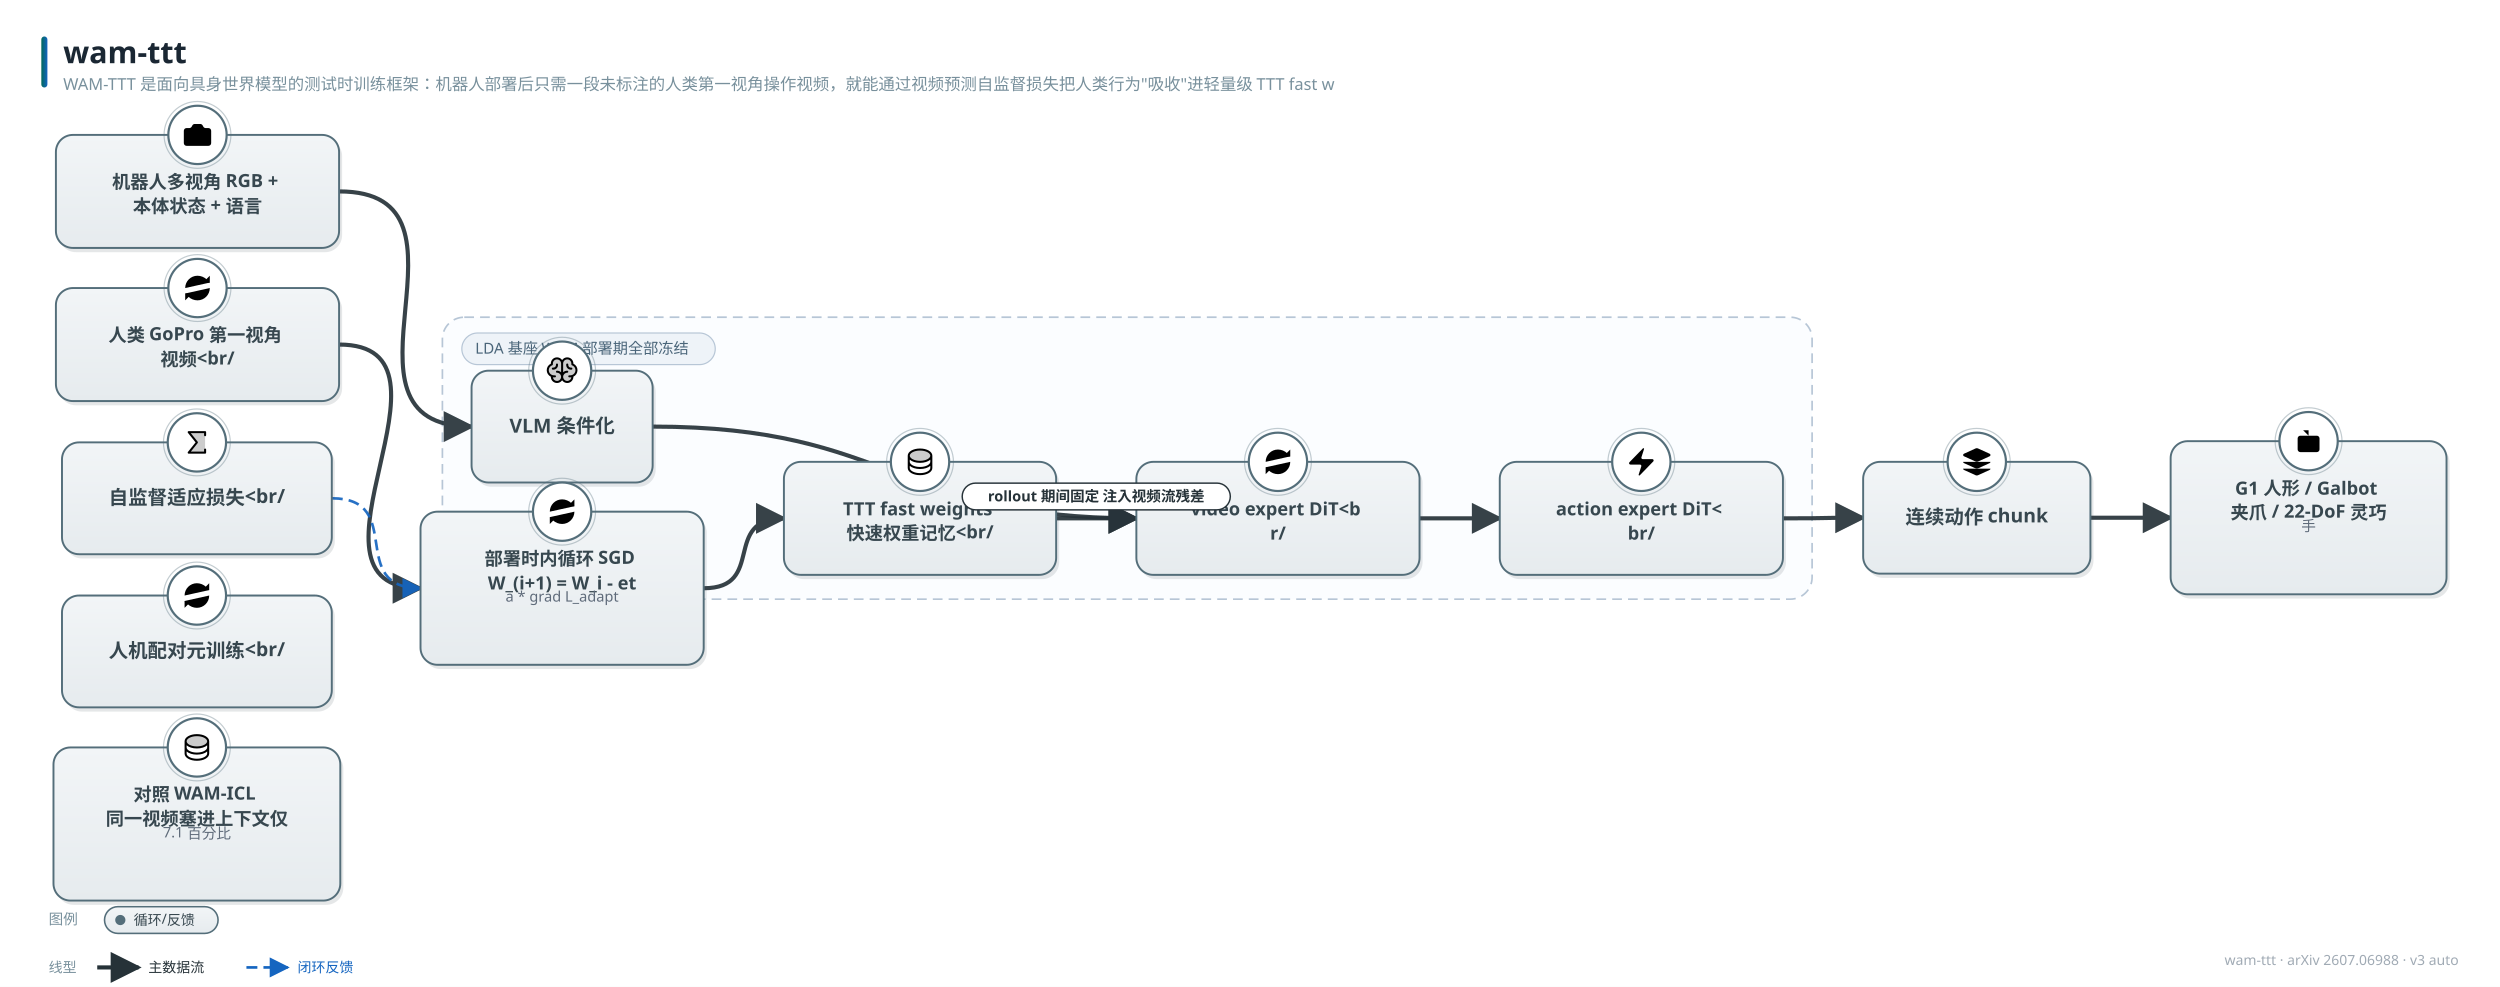
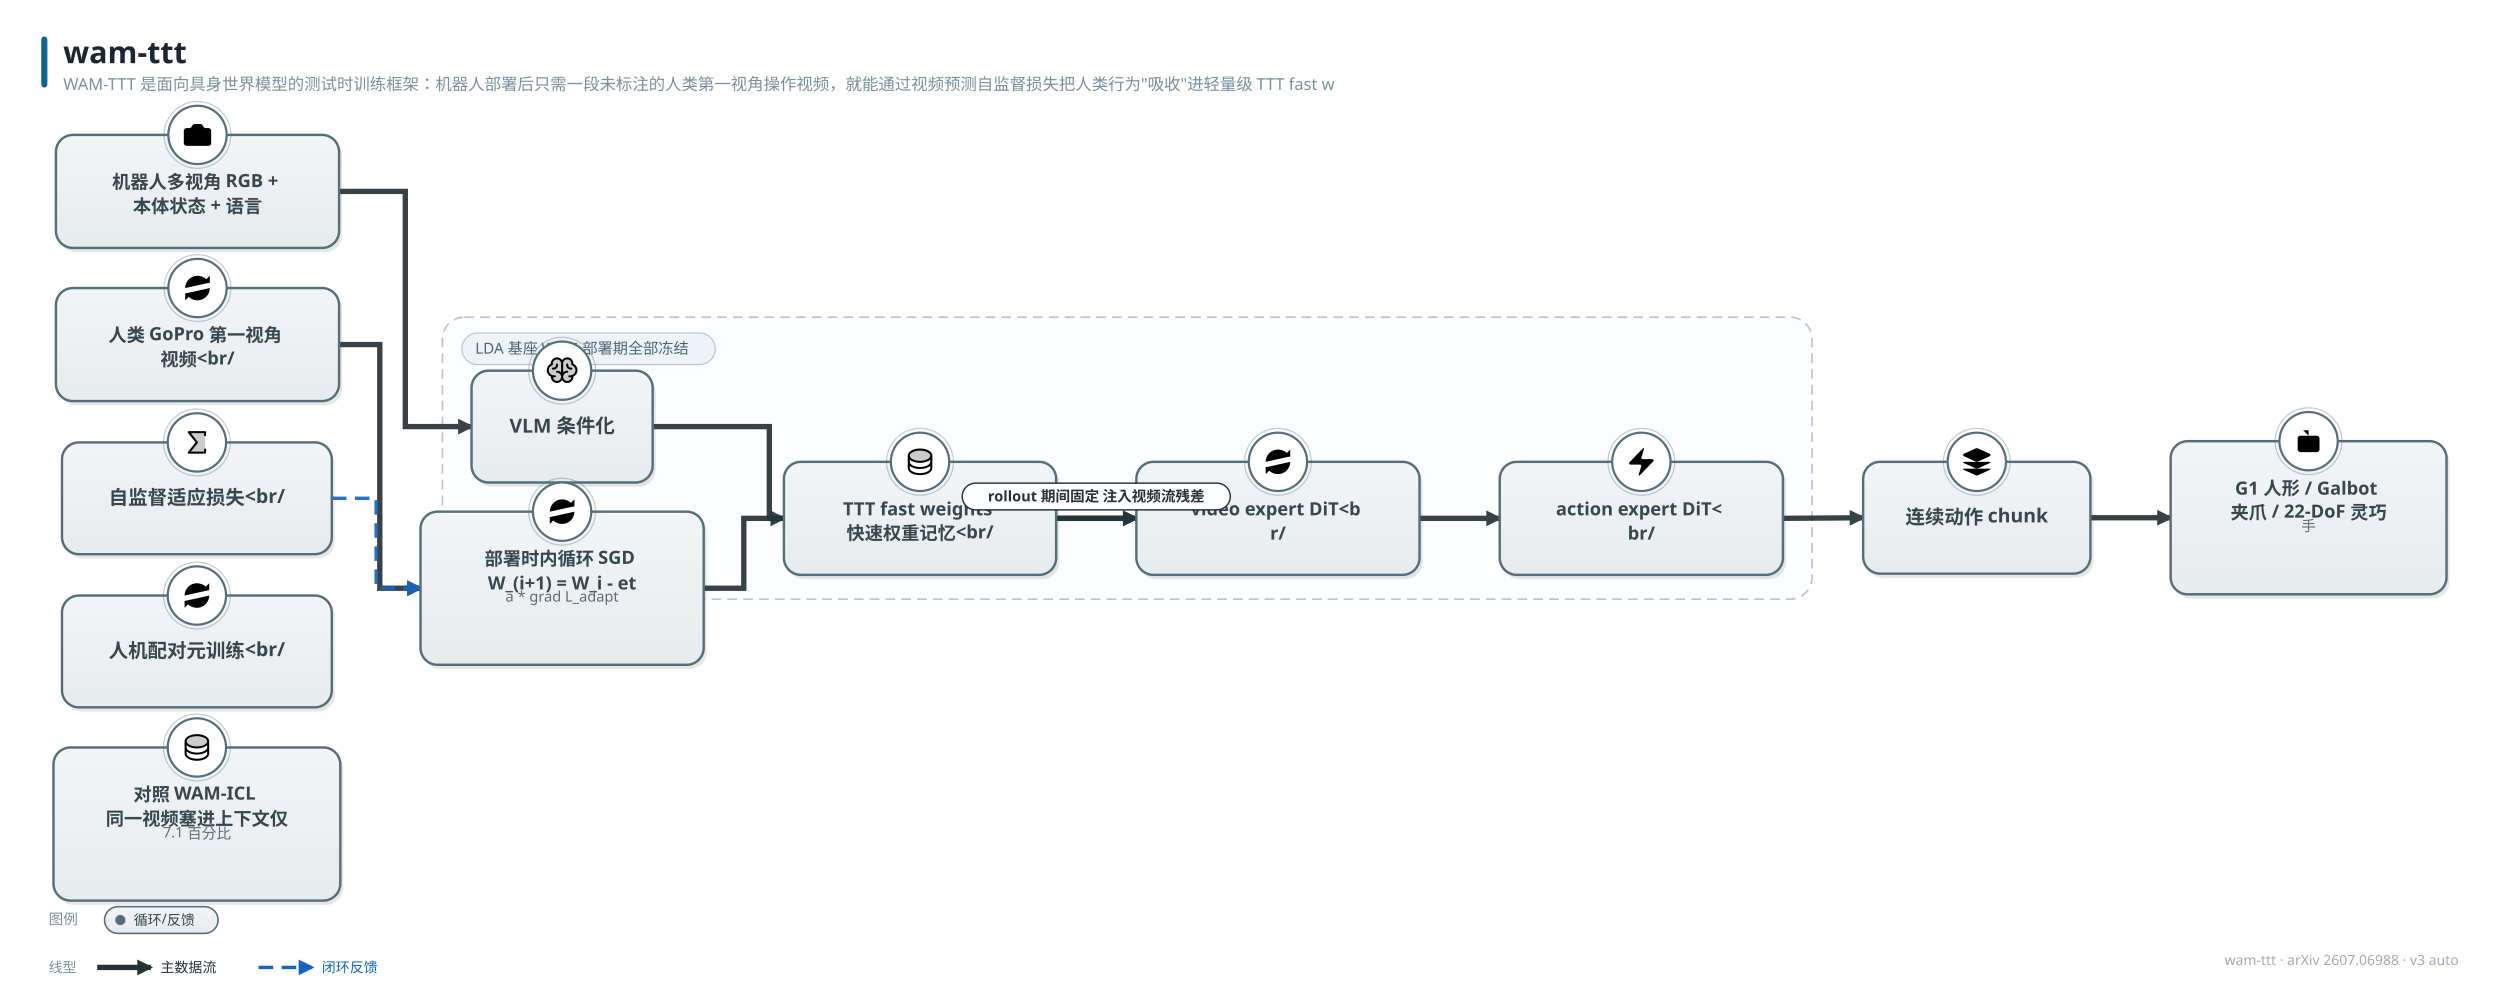
<svg xmlns="http://www.w3.org/2000/svg" width="2057" height="812" viewBox="0 0 2057 812" font-family="'PingFang SC','Hiragino Sans GB','Microsoft YaHei','Segoe UI',sans-serif">
  <style>text{font-family:'PingFang SC','Hiragino Sans GB','Microsoft YaHei','Segoe UI',sans-serif;} .lbl{font-weight:700;}</style>
  <defs>
    <linearGradient id="g-data" x1="0" y1="0" x2="0" y2="1">
      <stop offset="0" stop-color="#f1f9f1" />
      <stop offset="1" stop-color="#e2f0e2" />
    </linearGradient>
    <linearGradient id="g-frozen" x1="0" y1="0" x2="0" y2="1">
      <stop offset="0" stop-color="#f0f7fe" />
      <stop offset="1" stop-color="#dcecfb" />
    </linearGradient>
    <linearGradient id="g-train" x1="0" y1="0" x2="0" y2="1">
      <stop offset="0" stop-color="#fff6e8" />
      <stop offset="1" stop-color="#ffedd4" />
    </linearGradient>
    <linearGradient id="g-loss" x1="0" y1="0" x2="0" y2="1">
      <stop offset="0" stop-color="#fdf0f1" />
      <stop offset="1" stop-color="#f9e0e2" />
    </linearGradient>
    <linearGradient id="g-act" x1="0" y1="0" x2="0" y2="1">
      <stop offset="0" stop-color="#f8f1fb" />
      <stop offset="1" stop-color="#f0e4f7" />
    </linearGradient>
    <linearGradient id="g-loop" x1="0" y1="0" x2="0" y2="1">
      <stop offset="0" stop-color="#f2f5f7" />
      <stop offset="1" stop-color="#e6ebee" />
    </linearGradient>
    <linearGradient id="g-env" x1="0" y1="0" x2="0" y2="1">
      <stop offset="0" stop-color="#eef8f6" />
      <stop offset="1" stop-color="#dcf0ec" />
    </linearGradient>
    <linearGradient id="g-mem" x1="0" y1="0" x2="0" y2="1">
      <stop offset="0" stop-color="#fffef0" />
      <stop offset="1" stop-color="#fdf6d8" />
    </linearGradient>
    <linearGradient id="g-reward" x1="0" y1="0" x2="0" y2="1">
      <stop offset="0" stop-color="#fdf2f7" />
      <stop offset="1" stop-color="#f9e2ed" />
    </linearGradient>
    <linearGradient id="g-key" x1="0" y1="0" x2="0" y2="1">
      <stop offset="0" stop-color="#fffaf0" />
      <stop offset="1" stop-color="#fff1d6" />
    </linearGradient>
    <linearGradient id="g-title" x1="0" y1="0" x2="1" y2="0">
      <stop offset="0" stop-color="#00695c" />
      <stop offset="1" stop-color="#1565c0" />
    </linearGradient>
-     <marker id="arr-main" viewBox="0 0 10 10" refX="9" refY="5" markerWidth="7.5" markerHeight="7.5" orient="auto-start-reverse">
+     <marker id="arr-main" viewBox="0 0 10 10" refX="8.5" refY="5" markerWidth="13" markerHeight="13" markerUnits="userSpaceOnUse" orient="auto-start-reverse">
      <path d="M0 0 L10 5 L0 10 z" fill="#546e7a" />
    </marker>
-     <marker id="arr-thick" viewBox="0 0 10 10" refX="9" refY="5" markerWidth="7.5" markerHeight="7.5" orient="auto-start-reverse">
+     <marker id="arr-thick" viewBox="0 0 10 10" refX="8.5" refY="5" markerWidth="13" markerHeight="13" markerUnits="userSpaceOnUse" orient="auto-start-reverse">
      <path d="M0 0 L10 5 L0 10 z" fill="#263238" />
    </marker>
-     <marker id="arr-thin" viewBox="0 0 10 10" refX="9" refY="5" markerWidth="7.5" markerHeight="7.5" orient="auto-start-reverse">
+     <marker id="arr-thin" viewBox="0 0 10 10" refX="8.5" refY="5" markerWidth="13" markerHeight="13" markerUnits="userSpaceOnUse" orient="auto-start-reverse">
      <path d="M0 0 L10 5 L0 10 z" fill="#9fb0bb" />
    </marker>
-     <marker id="arr-fb" viewBox="0 0 10 10" refX="9" refY="5" markerWidth="7.5" markerHeight="7.5" orient="auto-start-reverse">
+     <marker id="arr-fb" viewBox="0 0 10 10" refX="8.5" refY="5" markerWidth="13" markerHeight="13" markerUnits="userSpaceOnUse" orient="auto-start-reverse">
      <path d="M0 0 L10 5 L0 10 z" fill="#1565c0" />
    </marker>
-     <marker id="arr-loss" viewBox="0 0 10 10" refX="9" refY="5" markerWidth="7.5" markerHeight="7.5" orient="auto-start-reverse">
+     <marker id="arr-loss" viewBox="0 0 10 10" refX="8.5" refY="5" markerWidth="13" markerHeight="13" markerUnits="userSpaceOnUse" orient="auto-start-reverse">
      <path d="M0 0 L10 5 L0 10 z" fill="#c62828" />
    </marker>
  </defs>
  <rect width="2057" height="812" fill="#ffffff" />
  <rect x="34" y="30" width="5" height="42" rx="2.5" fill="url(#g-title)" />
  <text x="52" y="52" font-size="25" font-weight="800" fill="#1a2733">wam-ttt</text>
  <text x="52" y="74" font-size="13.5" fill="#78909c">WAM-TTT 是面向具身世界模型的测试时训练框架：机器人部署后只需一段未标注的人类第一视角操作视频，就能通过视频预测自监督损失把人类行为"吸收"进轻量级 TTT fast w</text>
  <text x="2023" y="794" font-size="11.5" fill="#a0aab4" text-anchor="end">wam-ttt · arXiv 2607.06988 · v3 auto</text>
  <rect x="364" y="261" width="1127" height="232" rx="18" fill="#fbfdff" stroke="#b7c6d6" stroke-width="1.4" stroke-dasharray="8 5" />
  <rect x="380" y="274" width="208.5" height="26" rx="13" fill="#eef3f8" stroke="#b7c6d6" />
  <text x="391" y="291" font-size="12.5" fill="#4a6579">LDA 基座 WAM 部署期全部冻结</text>
-   <path d="M 279.0 283.5 C 391.4 283.5, 233.7 484.0, 346.0 484.0" fill="none" stroke="#263238" stroke-width="3.4" marker-end="url(#arr-thick)" opacity="0.92" />
-   <path d="M 273.0 410.0 C 334.7 410.0, 284.3 484.0, 346.0 484.0" fill="none" stroke="#1565c0" stroke-width="2.2" stroke-dasharray="9 5" marker-end="url(#arr-fb)" opacity="0.92" />
-   <path d="M 579.0 484.0 C 630.9 484.0, 593.1 426.5, 645.0 426.5" fill="none" stroke="#263238" stroke-width="3.4" marker-end="url(#arr-thick)" opacity="0.92" />
-   <path d="M 869.0 426.5 C 915.0 426.5, 889.0 426.5, 935.0 426.5" fill="none" stroke="#263238" stroke-width="3.4" marker-end="url(#arr-thick)" opacity="0.92" />
-   <path d="M 279.0 157.5 C 406.1 157.5, 260.9 351.0, 388.0 351.0" fill="none" stroke="#263238" stroke-width="3.4" marker-end="url(#arr-thick)" opacity="0.92" />
-   <path d="M 537.0 351.0 C 735.9 351.0, 736.1 426.5, 935.0 426.5" fill="none" stroke="#263238" stroke-width="3.4" marker-end="url(#arr-thick)" opacity="0.92" />
-   <path d="M 1168.0 426.5 C 1214.0 426.5, 1188.0 426.5, 1234.0 426.5" fill="none" stroke="#263238" stroke-width="3.4" marker-end="url(#arr-thick)" opacity="0.92" />
-   <path d="M 1467.0 426.5 C 1513.0 426.5, 1487.0 426.0, 1533.0 426.0" fill="none" stroke="#263238" stroke-width="3.4" marker-end="url(#arr-thick)" opacity="0.92" />
-   <path d="M 1720.0 426.0 C 1766.0 426.0, 1740.0 426.0, 1786.0 426.0" fill="none" stroke="#263238" stroke-width="3.4" marker-end="url(#arr-thick)" opacity="0.92" />
+   <path d="M 279.0 283.5 L 312.5 283.5 L 312.5 484.0 L 346.0 484.0" fill="none" stroke="#263238" stroke-width="4.4" marker-end="url(#arr-thick)" opacity="0.92" />
+   <path d="M 273.0 410.0 L 309.5 410.0 L 309.5 484.0 L 346.0 484.0" fill="none" stroke="#1565c0" stroke-width="2.8" stroke-dasharray="12 7" marker-end="url(#arr-fb)" opacity="0.92" />
+   <path d="M 579.0 484.0 L 612.0 484.0 L 612.0 426.5 L 645.0 426.5" fill="none" stroke="#263238" stroke-width="4.4" marker-end="url(#arr-thick)" opacity="0.92" />
+   <path d="M 869.0 426.5 L 935.0 426.5" fill="none" stroke="#263238" stroke-width="4.4" marker-end="url(#arr-thick)" opacity="0.92" />
+   <path d="M 279.0 157.5 L 333.5 157.5 L 333.5 351.0 L 388.0 351.0" fill="none" stroke="#263238" stroke-width="4.4" marker-end="url(#arr-thick)" opacity="0.92" />
+   <path d="M 537.0 351.0 L 633.0 351.0 L 633.0 426.5 L 935.0 426.5" fill="none" stroke="#263238" stroke-width="4.4" marker-end="url(#arr-thick)" opacity="0.92" />
+   <path d="M 1168.0 426.5 L 1234.0 426.5" fill="none" stroke="#263238" stroke-width="4.4" marker-end="url(#arr-thick)" opacity="0.92" />
+   <path d="M 1467.0 426.5 L 1533.0 426.0" fill="none" stroke="#263238" stroke-width="4.4" marker-end="url(#arr-thick)" opacity="0.92" />
+   <path d="M 1720.0 426.0 L 1786.0 426.0" fill="none" stroke="#263238" stroke-width="4.4" marker-end="url(#arr-thick)" opacity="0.92" />
  <rect x="48.5" y="240.5" width="233" height="93" rx="14" fill="#37474f" opacity="0.13" />
-   <rect x="46" y="237" width="233" height="93" rx="14" fill="url(#g-loop)" stroke="#546e7a" stroke-width="1.6" />
+   <rect x="46" y="237" width="233" height="93" rx="14" fill="url(#g-loop)" stroke="#546e7a" stroke-width="2.0" />
  <circle cx="162.5" cy="237" r="24" fill="#ffffff" stroke="#546e7a" stroke-width="1.8" />
  <circle cx="162.5" cy="237" r="27.5" fill="none" stroke="#546e7a" stroke-width="1" opacity="0.35" />
  <g transform="translate(149.0,223.5) scale(1.125)">
    <path d="M3 12a9 9 0 0 1 9-9 9.75 9.75 0 0 1 6.74 2.74L21 8" />
    <path d="M21 3v5h-5" />
    <path d="M21 12a9 9 0 0 1-9 9 9.75 9.75 0 0 1-6.74-2.74L3 16" />
    <path d="M8 16H3v5" />
  </g>
  <text x="162.5" y="281" font-size="15" class="lbl" fill="#37474f" text-anchor="middle">
    <tspan x="162.5" dy="0">人类 GoPro 第一视角</tspan>
    <tspan x="162.5" dy="20">视频&lt;br/</tspan>
  </text>
  <rect x="48.5" y="114.5" width="233" height="93" rx="14" fill="#37474f" opacity="0.13" />
-   <rect x="46" y="111" width="233" height="93" rx="14" fill="url(#g-loop)" stroke="#546e7a" stroke-width="1.6" />
+   <rect x="46" y="111" width="233" height="93" rx="14" fill="url(#g-loop)" stroke="#546e7a" stroke-width="2.0" />
  <circle cx="162.5" cy="111" r="24" fill="#ffffff" stroke="#546e7a" stroke-width="1.8" />
  <circle cx="162.5" cy="111" r="27.5" fill="none" stroke="#546e7a" stroke-width="1" opacity="0.35" />
  <g transform="translate(149.0,97.5) scale(1.125)">
    <path d="M13.997 4a2 2 0 0 1 1.76 1.05l.486.9A2 2 0 0 0 18.003 7H20a2 2 0 0 1 2 2v9a2 2 0 0 1-2 2H4a2 2 0 0 1-2-2V9a2 2 0 0 1 2-2h1.997a2 2 0 0 0 1.759-1.048l.489-.904A2 2 0 0 1 10.004 4z" />
    <circle cx="12" cy="13" r="3" />
  </g>
  <text x="162.5" y="155" font-size="15" class="lbl" fill="#37474f" text-anchor="middle">
    <tspan x="162.5" dy="0">机器人多视角 RGB + </tspan>
    <tspan x="162.5" dy="20">本体状态 + 语言</tspan>
  </text>
  <rect x="390.5" y="308.5" width="149" height="92" rx="14" fill="#37474f" opacity="0.13" />
-   <rect x="388" y="305" width="149" height="92" rx="14" fill="url(#g-loop)" stroke="#546e7a" stroke-width="1.6" />
+   <rect x="388" y="305" width="149" height="92" rx="14" fill="url(#g-loop)" stroke="#546e7a" stroke-width="2.0" />
  <circle cx="462.5" cy="305" r="24" fill="#ffffff" stroke="#546e7a" stroke-width="1.8" />
  <circle cx="462.5" cy="305" r="27.5" fill="none" stroke="#546e7a" stroke-width="1" opacity="0.35" />
  <g transform="translate(449.0,291.5) scale(0.1055)">
    <path d="M240,124a48,48,0,0,1-32,45.27h0V176a40,40,0,0,1-80,0,40,40,0,0,1-80,0v-6.73h0a48,48,0,0,1,0-90.54V72a40,40,0,0,1,80,0,40,40,0,0,1,80,0v6.73A48,48,0,0,1,240,124Z" opacity="0.2" />
    <path d="M248,124a56.11,56.11,0,0,0-32-50.61V72a48,48,0,0,0-88-26.49A48,48,0,0,0,40,72v1.39a56,56,0,0,0,0,101.2V176a48,48,0,0,0,88,26.49A48,48,0,0,0,216,176v-1.41A56.09,56.09,0,0,0,248,124ZM88,208a32,32,0,0,1-31.81-28.56A55.87,55.87,0,0,0,64,180h8a8,8,0,0,0,0-16H64A40,40,0,0,1,50.67,86.27,8,8,0,0,0,56,78.73V72a32,32,0,0,1,64,0v68.26A47.8,47.8,0,0,0,88,128a8,8,0,0,0,0,16,32,32,0,0,1,0,64Zm104-44h-8a8,8,0,0,0,0,16h8a55.87,55.87,0,0,0,7.81-.56A32,32,0,1,1,168,144a8,8,0,0,0,0-16,47.8,47.8,0,0,0-32,12.26V72a32,32,0,0,1,64,0v6.73a8,8,0,0,0,5.33,7.54A40,40,0,0,1,192,164Zm16-52a8,8,0,0,1-8,8h-4a36,36,0,0,1-36-36V80a8,8,0,0,1,16,0v4a20,20,0,0,0,20,20h4A8,8,0,0,1,208,112ZM60,120H56a8,8,0,0,1,0-16h4A20,20,0,0,0,80,84V80a8,8,0,0,1,16,0v4A36,36,0,0,1,60,120Z" />
  </g>
  <text x="462.5" y="356" font-size="16" class="lbl" fill="#37474f" text-anchor="middle">VLM 条件化</text>
  <rect x="937.5" y="383.5" width="233" height="93" rx="14" fill="#37474f" opacity="0.13" />
-   <rect x="935" y="380" width="233" height="93" rx="14" fill="url(#g-loop)" stroke="#546e7a" stroke-width="1.6" />
+   <rect x="935" y="380" width="233" height="93" rx="14" fill="url(#g-loop)" stroke="#546e7a" stroke-width="2.0" />
  <circle cx="1051.5" cy="380" r="24" fill="#ffffff" stroke="#546e7a" stroke-width="1.8" />
  <circle cx="1051.5" cy="380" r="27.5" fill="none" stroke="#546e7a" stroke-width="1" opacity="0.35" />
  <g transform="translate(1038.0,366.5) scale(1.125)">
    <path d="M3 12a9 9 0 0 1 9-9 9.75 9.75 0 0 1 6.74 2.74L21 8" />
    <path d="M21 3v5h-5" />
    <path d="M21 12a9 9 0 0 1-9 9 9.75 9.75 0 0 1-6.74-2.74L3 16" />
    <path d="M8 16H3v5" />
  </g>
  <text x="1051.5" y="424" font-size="15" class="lbl" fill="#37474f" text-anchor="middle">
    <tspan x="1051.5" dy="0">video expert DiT&lt;b</tspan>
    <tspan x="1051.5" dy="20">r/</tspan>
  </text>
  <rect x="1236.5" y="383.5" width="233" height="93" rx="14" fill="#37474f" opacity="0.13" />
-   <rect x="1234" y="380" width="233" height="93" rx="14" fill="url(#g-loop)" stroke="#546e7a" stroke-width="1.6" />
+   <rect x="1234" y="380" width="233" height="93" rx="14" fill="url(#g-loop)" stroke="#546e7a" stroke-width="2.0" />
  <circle cx="1350.5" cy="380" r="24" fill="#ffffff" stroke="#546e7a" stroke-width="1.8" />
  <circle cx="1350.5" cy="380" r="27.5" fill="none" stroke="#546e7a" stroke-width="1" opacity="0.35" />
  <g transform="translate(1337.0,366.5) scale(1.125)">
    <path d="M4 14a1 1 0 0 1-.78-1.63l9.9-10.2a.5.5 0 0 1 .86.46l-1.92 6.02A1 1 0 0 0 13 10h7a1 1 0 0 1 .78 1.63l-9.9 10.2a.5.5 0 0 1-.86-.46l1.92-6.02A1 1 0 0 0 11 14z" />
  </g>
  <text x="1350.5" y="424" font-size="15" class="lbl" fill="#37474f" text-anchor="middle">
    <tspan x="1350.5" dy="0">action expert DiT&lt;</tspan>
    <tspan x="1350.5" dy="20">br/</tspan>
  </text>
  <rect x="348.5" y="424.5" width="233" height="126" rx="14" fill="#37474f" opacity="0.13" />
-   <rect x="346" y="421" width="233" height="126" rx="14" fill="url(#g-loop)" stroke="#546e7a" stroke-width="1.6" />
+   <rect x="346" y="421" width="233" height="126" rx="14" fill="url(#g-loop)" stroke="#546e7a" stroke-width="2.0" />
  <circle cx="462.5" cy="421" r="24" fill="#ffffff" stroke="#546e7a" stroke-width="1.8" />
  <circle cx="462.5" cy="421" r="27.5" fill="none" stroke="#546e7a" stroke-width="1" opacity="0.35" />
  <g transform="translate(449.0,407.5) scale(1.125)">
    <path d="M3 12a9 9 0 0 1 9-9 9.75 9.75 0 0 1 6.74 2.74L21 8" />
    <path d="M21 3v5h-5" />
    <path d="M21 12a9 9 0 0 1-9 9 9.75 9.75 0 0 1-6.74-2.74L3 16" />
    <path d="M8 16H3v5" />
  </g>
  <text x="462.5" y="465" font-size="15" class="lbl" fill="#37474f" text-anchor="middle">
    <tspan x="462.5" dy="0">部署时内循环 SGD</tspan>
    <tspan x="462.5" dy="20">W_(i+1) = W_i - et</tspan>
  </text>
  <text x="462.5" y="495" font-size="12" fill="#5f6b7a" text-anchor="middle">a * grad L_adapt</text>
  <rect x="647.5" y="383.5" width="224" height="93" rx="14" fill="#37474f" opacity="0.13" />
-   <rect x="645" y="380" width="224" height="93" rx="14" fill="url(#g-loop)" stroke="#546e7a" stroke-width="1.6" />
+   <rect x="645" y="380" width="224" height="93" rx="14" fill="url(#g-loop)" stroke="#546e7a" stroke-width="2.0" />
  <circle cx="757.0" cy="380" r="24" fill="#ffffff" stroke="#546e7a" stroke-width="1.8" />
  <circle cx="757.0" cy="380" r="27.5" fill="none" stroke="#546e7a" stroke-width="1" opacity="0.35" />
  <g transform="translate(743.5,366.5) scale(0.1055)">
    <path d="M216,80c0,26.51-39.4,48-88,48S40,106.51,40,80s39.4-48,88-48S216,53.49,216,80Z" opacity="0.2" />
    <path d="M128,24C74.17,24,32,48.6,32,80v96c0,31.4,42.17,56,96,56s96-24.6,96-56V80C224,48.6,181.83,24,128,24Zm80,104c0,9.62-7.88,19.43-21.61,26.92C170.93,163.35,150.19,168,128,168s-42.93-4.65-58.39-13.08C55.88,147.43,48,137.62,48,128V111.36c17.06,15,46.23,24.64,80,24.64s62.94-9.68,80-24.64ZM69.61,53.08C85.07,44.65,105.81,40,128,40s42.93,4.65,58.39,13.08C200.12,60.57,208,70.38,208,80s-7.88,19.43-21.61,26.92C170.93,115.35,150.19,120,128,120s-42.93-4.65-58.39-13.08C55.88,99.43,48,89.62,48,80S55.88,60.57,69.61,53.08ZM186.39,202.92C170.93,211.35,150.19,216,128,216s-42.93-4.65-58.39-13.08C55.88,195.43,48,185.62,48,176V159.36c17.06,15,46.23,24.64,80,24.64s62.94-9.68,80-24.64V176C208,185.62,200.12,195.43,186.39,202.92Z" />
  </g>
  <text x="757.0" y="424" font-size="15" class="lbl" fill="#37474f" text-anchor="middle">
    <tspan x="757.0" dy="0">TTT fast weights </tspan>
    <tspan x="757.0" dy="20">快速权重记忆&lt;br/</tspan>
  </text>
  <rect x="53.5" y="367.5" width="222" height="92" rx="14" fill="#37474f" opacity="0.13" />
-   <rect x="51" y="364" width="222" height="92" rx="14" fill="url(#g-loop)" stroke="#546e7a" stroke-width="1.6" />
+   <rect x="51" y="364" width="222" height="92" rx="14" fill="url(#g-loop)" stroke="#546e7a" stroke-width="2.0" />
  <circle cx="162.0" cy="364" r="24" fill="#ffffff" stroke="#546e7a" stroke-width="1.8" />
  <circle cx="162.0" cy="364" r="27.5" fill="none" stroke="#546e7a" stroke-width="1" opacity="0.35" />
  <g transform="translate(148.5,350.5) scale(0.1055)">
    <path d="M192,48V208H64l64-80L64,48Z" opacity="0.2" />
    <path d="M184,72V56H80.65l53.6,67a8,8,0,0,1,0,10l-53.6,67H184V184a8,8,0,0,1,16,0v24a8,8,0,0,1-8,8H64a8,8,0,0,1-6.25-13l60-75-60-75A8,8,0,0,1,64,40H192a8,8,0,0,1,8,8V72a8,8,0,0,1-16,0Z" />
  </g>
  <text x="162.0" y="415" font-size="16" class="lbl" fill="#37474f" text-anchor="middle">自监督适应损失&lt;br/</text>
  <rect x="53.5" y="493.5" width="222" height="92" rx="14" fill="#37474f" opacity="0.13" />
-   <rect x="51" y="490" width="222" height="92" rx="14" fill="url(#g-loop)" stroke="#546e7a" stroke-width="1.6" />
+   <rect x="51" y="490" width="222" height="92" rx="14" fill="url(#g-loop)" stroke="#546e7a" stroke-width="2.0" />
  <circle cx="162.0" cy="490" r="24" fill="#ffffff" stroke="#546e7a" stroke-width="1.8" />
  <circle cx="162.0" cy="490" r="27.5" fill="none" stroke="#546e7a" stroke-width="1" opacity="0.35" />
  <g transform="translate(148.5,476.5) scale(1.125)">
    <path d="M3 12a9 9 0 0 1 9-9 9.75 9.75 0 0 1 6.74 2.74L21 8" />
    <path d="M21 3v5h-5" />
    <path d="M21 12a9 9 0 0 1-9 9 9.75 9.75 0 0 1-6.74-2.74L3 16" />
    <path d="M8 16H3v5" />
  </g>
  <text x="162.0" y="541" font-size="16" class="lbl" fill="#37474f" text-anchor="middle">人机配对元训练&lt;br/</text>
  <rect x="46.5" y="618.5" width="236" height="126" rx="14" fill="#37474f" opacity="0.13" />
-   <rect x="44" y="615" width="236" height="126" rx="14" fill="url(#g-loop)" stroke="#546e7a" stroke-width="1.6" />
+   <rect x="44" y="615" width="236" height="126" rx="14" fill="url(#g-loop)" stroke="#546e7a" stroke-width="2.0" />
  <circle cx="162.0" cy="615" r="24" fill="#ffffff" stroke="#546e7a" stroke-width="1.8" />
  <circle cx="162.0" cy="615" r="27.5" fill="none" stroke="#546e7a" stroke-width="1" opacity="0.35" />
  <g transform="translate(148.5,601.5) scale(0.1055)">
    <path d="M216,80c0,26.51-39.4,48-88,48S40,106.51,40,80s39.4-48,88-48S216,53.49,216,80Z" opacity="0.2" />
    <path d="M128,24C74.17,24,32,48.6,32,80v96c0,31.4,42.17,56,96,56s96-24.6,96-56V80C224,48.6,181.83,24,128,24Zm80,104c0,9.62-7.88,19.43-21.61,26.92C170.93,163.35,150.19,168,128,168s-42.93-4.65-58.39-13.08C55.88,147.43,48,137.62,48,128V111.36c17.06,15,46.23,24.64,80,24.64s62.94-9.68,80-24.64ZM69.61,53.08C85.07,44.65,105.81,40,128,40s42.93,4.65,58.39,13.08C200.12,60.57,208,70.38,208,80s-7.88,19.43-21.61,26.92C170.93,115.35,150.19,120,128,120s-42.93-4.65-58.39-13.08C55.88,99.43,48,89.62,48,80S55.88,60.57,69.61,53.08ZM186.39,202.92C170.93,211.35,150.19,216,128,216s-42.93-4.65-58.39-13.08C55.88,195.43,48,185.62,48,176V159.36c17.06,15,46.23,24.64,80,24.64s62.94-9.68,80-24.64V176C208,185.62,200.12,195.43,186.39,202.92Z" />
  </g>
  <text x="162.0" y="659" font-size="15" class="lbl" fill="#37474f" text-anchor="middle">
    <tspan x="162.0" dy="0">对照 WAM-ICL</tspan>
    <tspan x="162.0" dy="20">同一视频塞进上下文仅</tspan>
  </text>
  <text x="162.0" y="689" font-size="12" fill="#5f6b7a" text-anchor="middle"> 7.1 百分比</text>
  <rect x="1535.5" y="383.5" width="187" height="92" rx="14" fill="#37474f" opacity="0.13" />
-   <rect x="1533" y="380" width="187" height="92" rx="14" fill="url(#g-loop)" stroke="#546e7a" stroke-width="1.6" />
+   <rect x="1533" y="380" width="187" height="92" rx="14" fill="url(#g-loop)" stroke="#546e7a" stroke-width="2.0" />
  <circle cx="1626.5" cy="380" r="24" fill="#ffffff" stroke="#546e7a" stroke-width="1.8" />
  <circle cx="1626.5" cy="380" r="27.5" fill="none" stroke="#546e7a" stroke-width="1" opacity="0.35" />
  <g transform="translate(1613.0,366.5) scale(1.125)">
    <path d="M12.83 2.18a2 2 0 0 0-1.66 0L2.6 6.08a1 1 0 0 0 0 1.83l8.58 3.91a2 2 0 0 0 1.66 0l8.58-3.9a1 1 0 0 0 0-1.83z" />
    <path d="M2 12a1 1 0 0 0 .58.91l8.6 3.91a2 2 0 0 0 1.65 0l8.58-3.9A1 1 0 0 0 22 12" />
    <path d="M2 17a1 1 0 0 0 .58.91l8.6 3.91a2 2 0 0 0 1.65 0l8.58-3.9A1 1 0 0 0 22 17" />
  </g>
  <text x="1626.5" y="431" font-size="16" class="lbl" fill="#37474f" text-anchor="middle">连续动作 chunk</text>
  <rect x="1788.5" y="366.5" width="227" height="126" rx="14" fill="#37474f" opacity="0.13" />
-   <rect x="1786" y="363" width="227" height="126" rx="14" fill="url(#g-loop)" stroke="#546e7a" stroke-width="1.6" />
+   <rect x="1786" y="363" width="227" height="126" rx="14" fill="url(#g-loop)" stroke="#546e7a" stroke-width="2.0" />
  <circle cx="1899.5" cy="363" r="24" fill="#ffffff" stroke="#546e7a" stroke-width="1.8" />
  <circle cx="1899.5" cy="363" r="27.5" fill="none" stroke="#546e7a" stroke-width="1" opacity="0.35" />
  <g transform="translate(1886.0,349.5) scale(1.125)">
    <path d="M12 8V4H8" />
    <rect width="16" height="12" x="4" y="8" rx="2" />
    <path d="M2 14h2" />
    <path d="M20 14h2" />
    <path d="M15 13v2" />
    <path d="M9 13v2" />
  </g>
  <text x="1899.5" y="407" font-size="15" class="lbl" fill="#37474f" text-anchor="middle">
    <tspan x="1899.5" dy="0">G1 人形 / Galbot </tspan>
    <tspan x="1899.5" dy="20">夹爪 / 22-DoF 灵巧</tspan>
  </text>
  <text x="1899.5" y="437" font-size="12" fill="#5f6b7a" text-anchor="middle">手</text>
  <g transform="translate(902.0,408.5)">
    <rect x="-110.3" y="-11" width="220.6" height="22" rx="11" fill="#ffffff" stroke="#263238" stroke-width="1.2" />
    <text y="4" font-size="12" fill="#263238" font-weight="600" text-anchor="middle">rollout 期间固定 注入视频流残差</text>
  </g>
  <text x="40" y="760.5" font-size="12" fill="#78909c">图例</text>
  <g>
    <rect x="86" y="746" width="93.43" height="22" rx="11" fill="url(#g-loop)" stroke="#546e7a" stroke-width="1.3" />
    <circle cx="99" cy="757" r="4.2" fill="#546e7a" />
    <text x="110" y="761" font-size="11.5" fill="#37474f">循环/反馈</text>
  </g>
  <text x="40" y="800" font-size="11.5" fill="#78909c">线型</text>
  <g>
-     <path d="M 80 796 h 34" stroke="#263238" stroke-width="3.4" marker-end="url(#arr-thick)" />
-     <text x="122" y="800" font-size="11.5" fill="#263238">主数据流</text>
+     <path d="M 80 796 h 44" stroke="#263238" stroke-width="4.4" marker-end="url(#arr-thick)" />
+     <text x="132" y="800" font-size="11.5" fill="#263238">主数据流</text>
  </g>
  <g>
-     <path d="M 202.76 796 h 34" stroke="#1565c0" stroke-width="2.2" stroke-dasharray="9 5" marker-end="url(#arr-fb)" />
-     <text x="244.76" y="800" font-size="11.5" fill="#1565c0">闭环反馈</text>
+     <path d="M 212.76 796 h 44" stroke="#1565c0" stroke-width="2.8" stroke-dasharray="12 7" marker-end="url(#arr-fb)" />
+     <text x="264.76" y="800" font-size="11.5" fill="#1565c0">闭环反馈</text>
  </g>
</svg>
